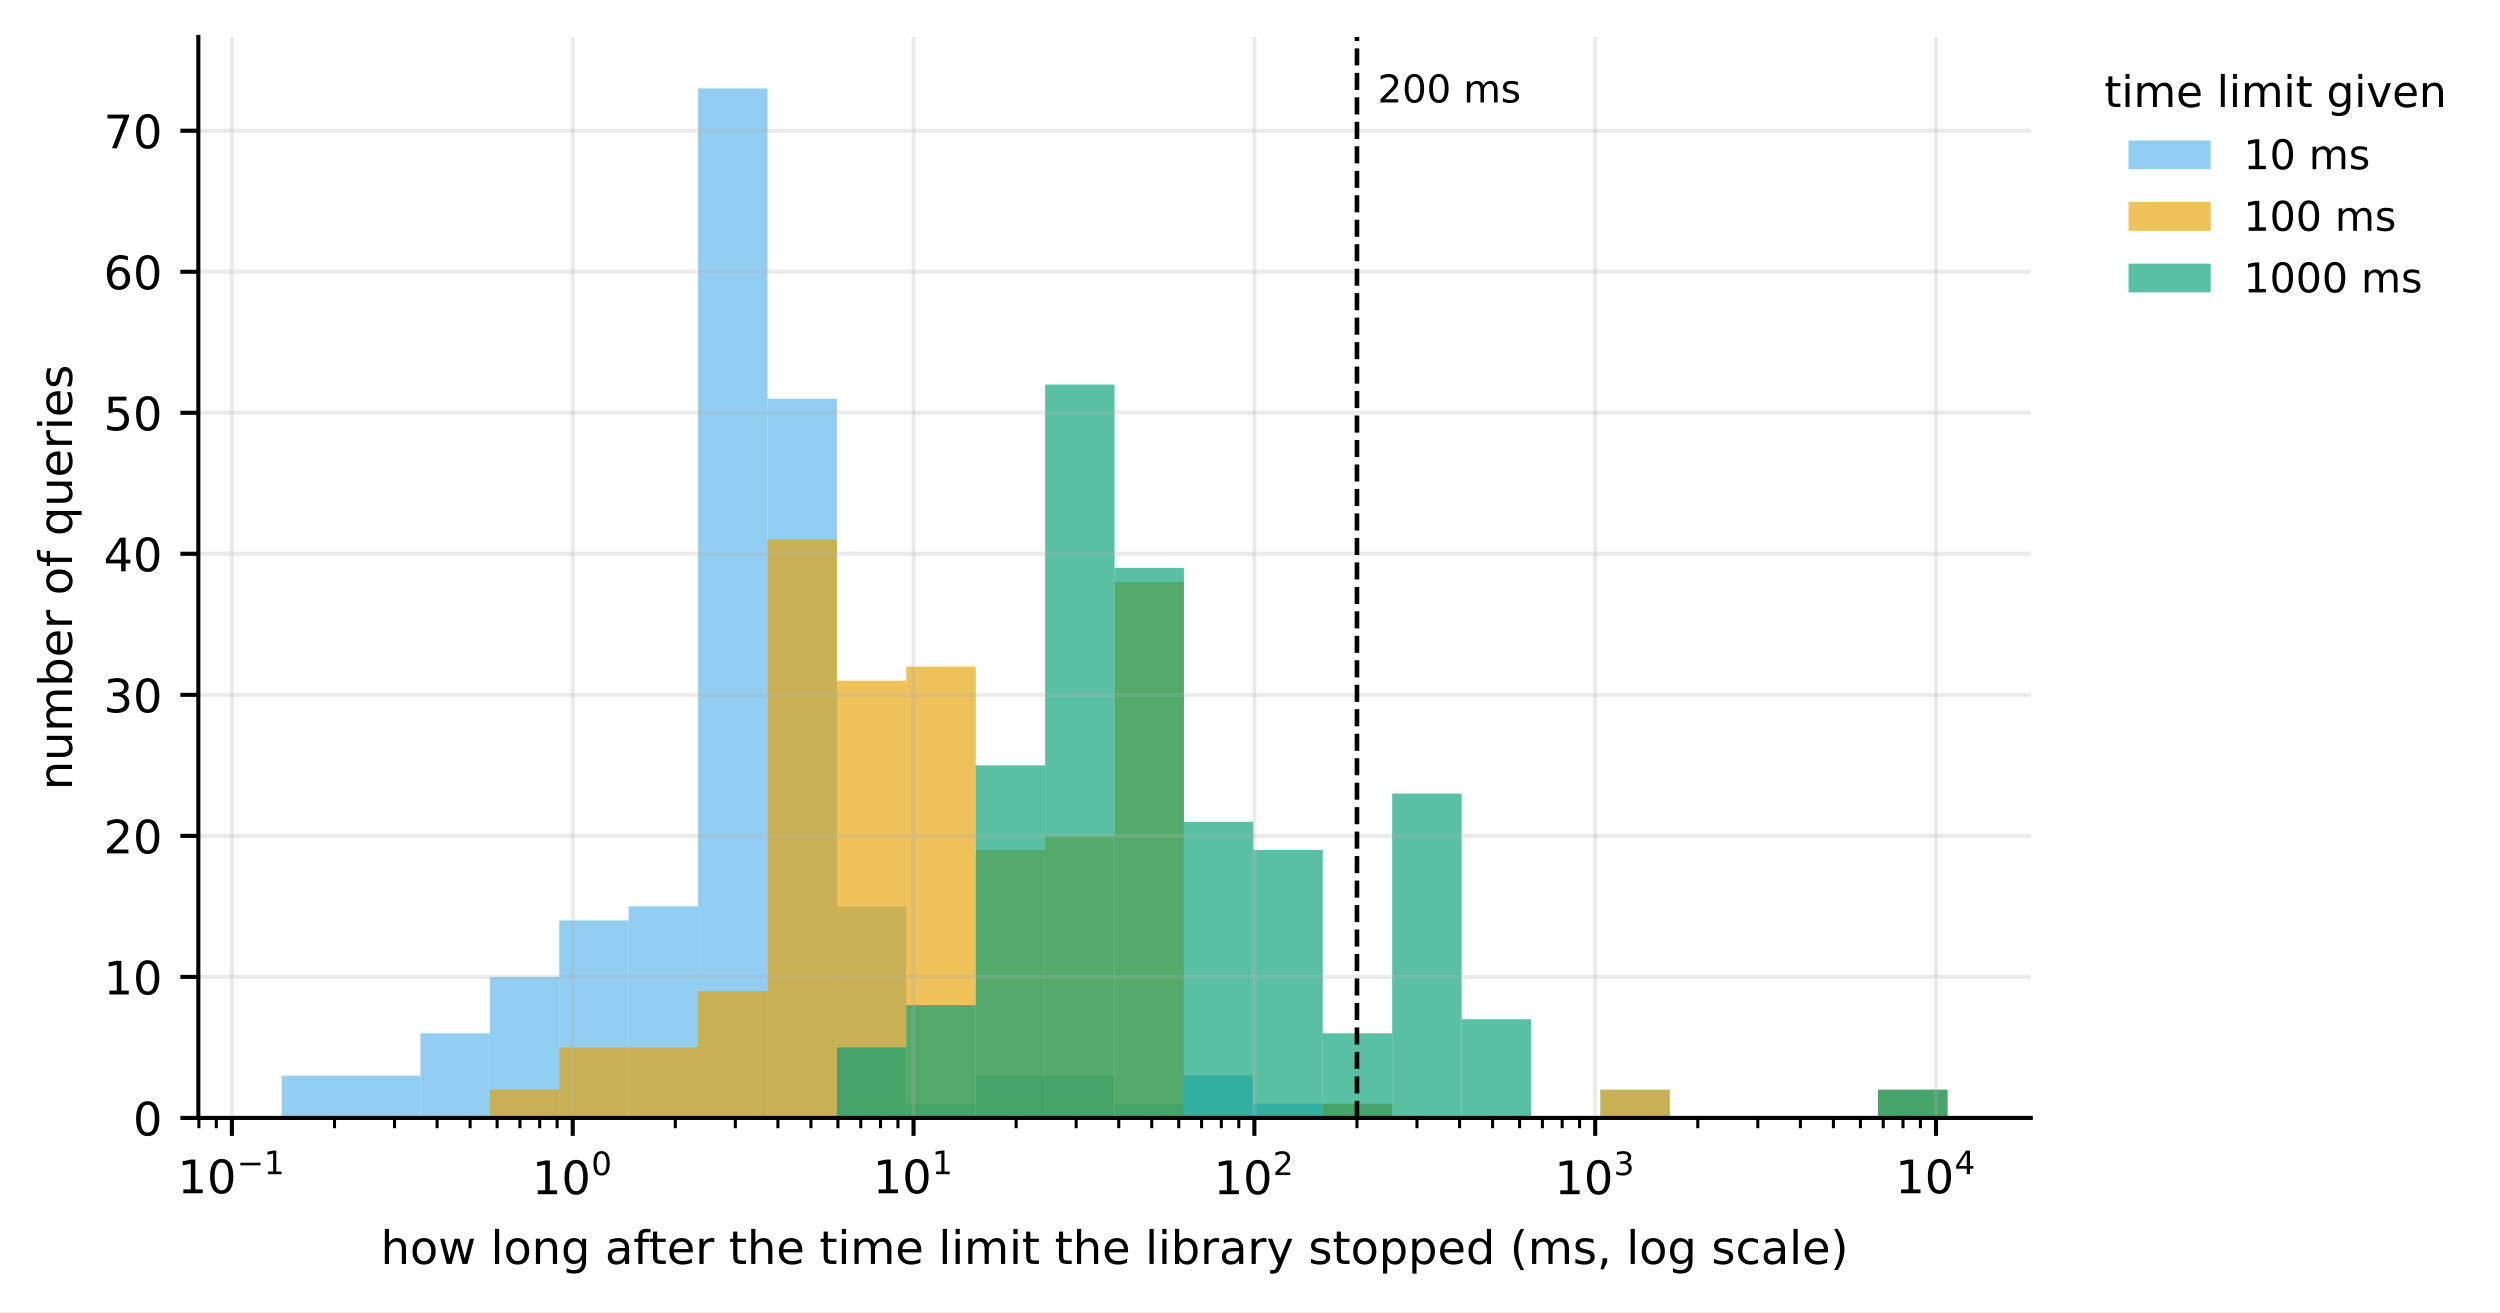
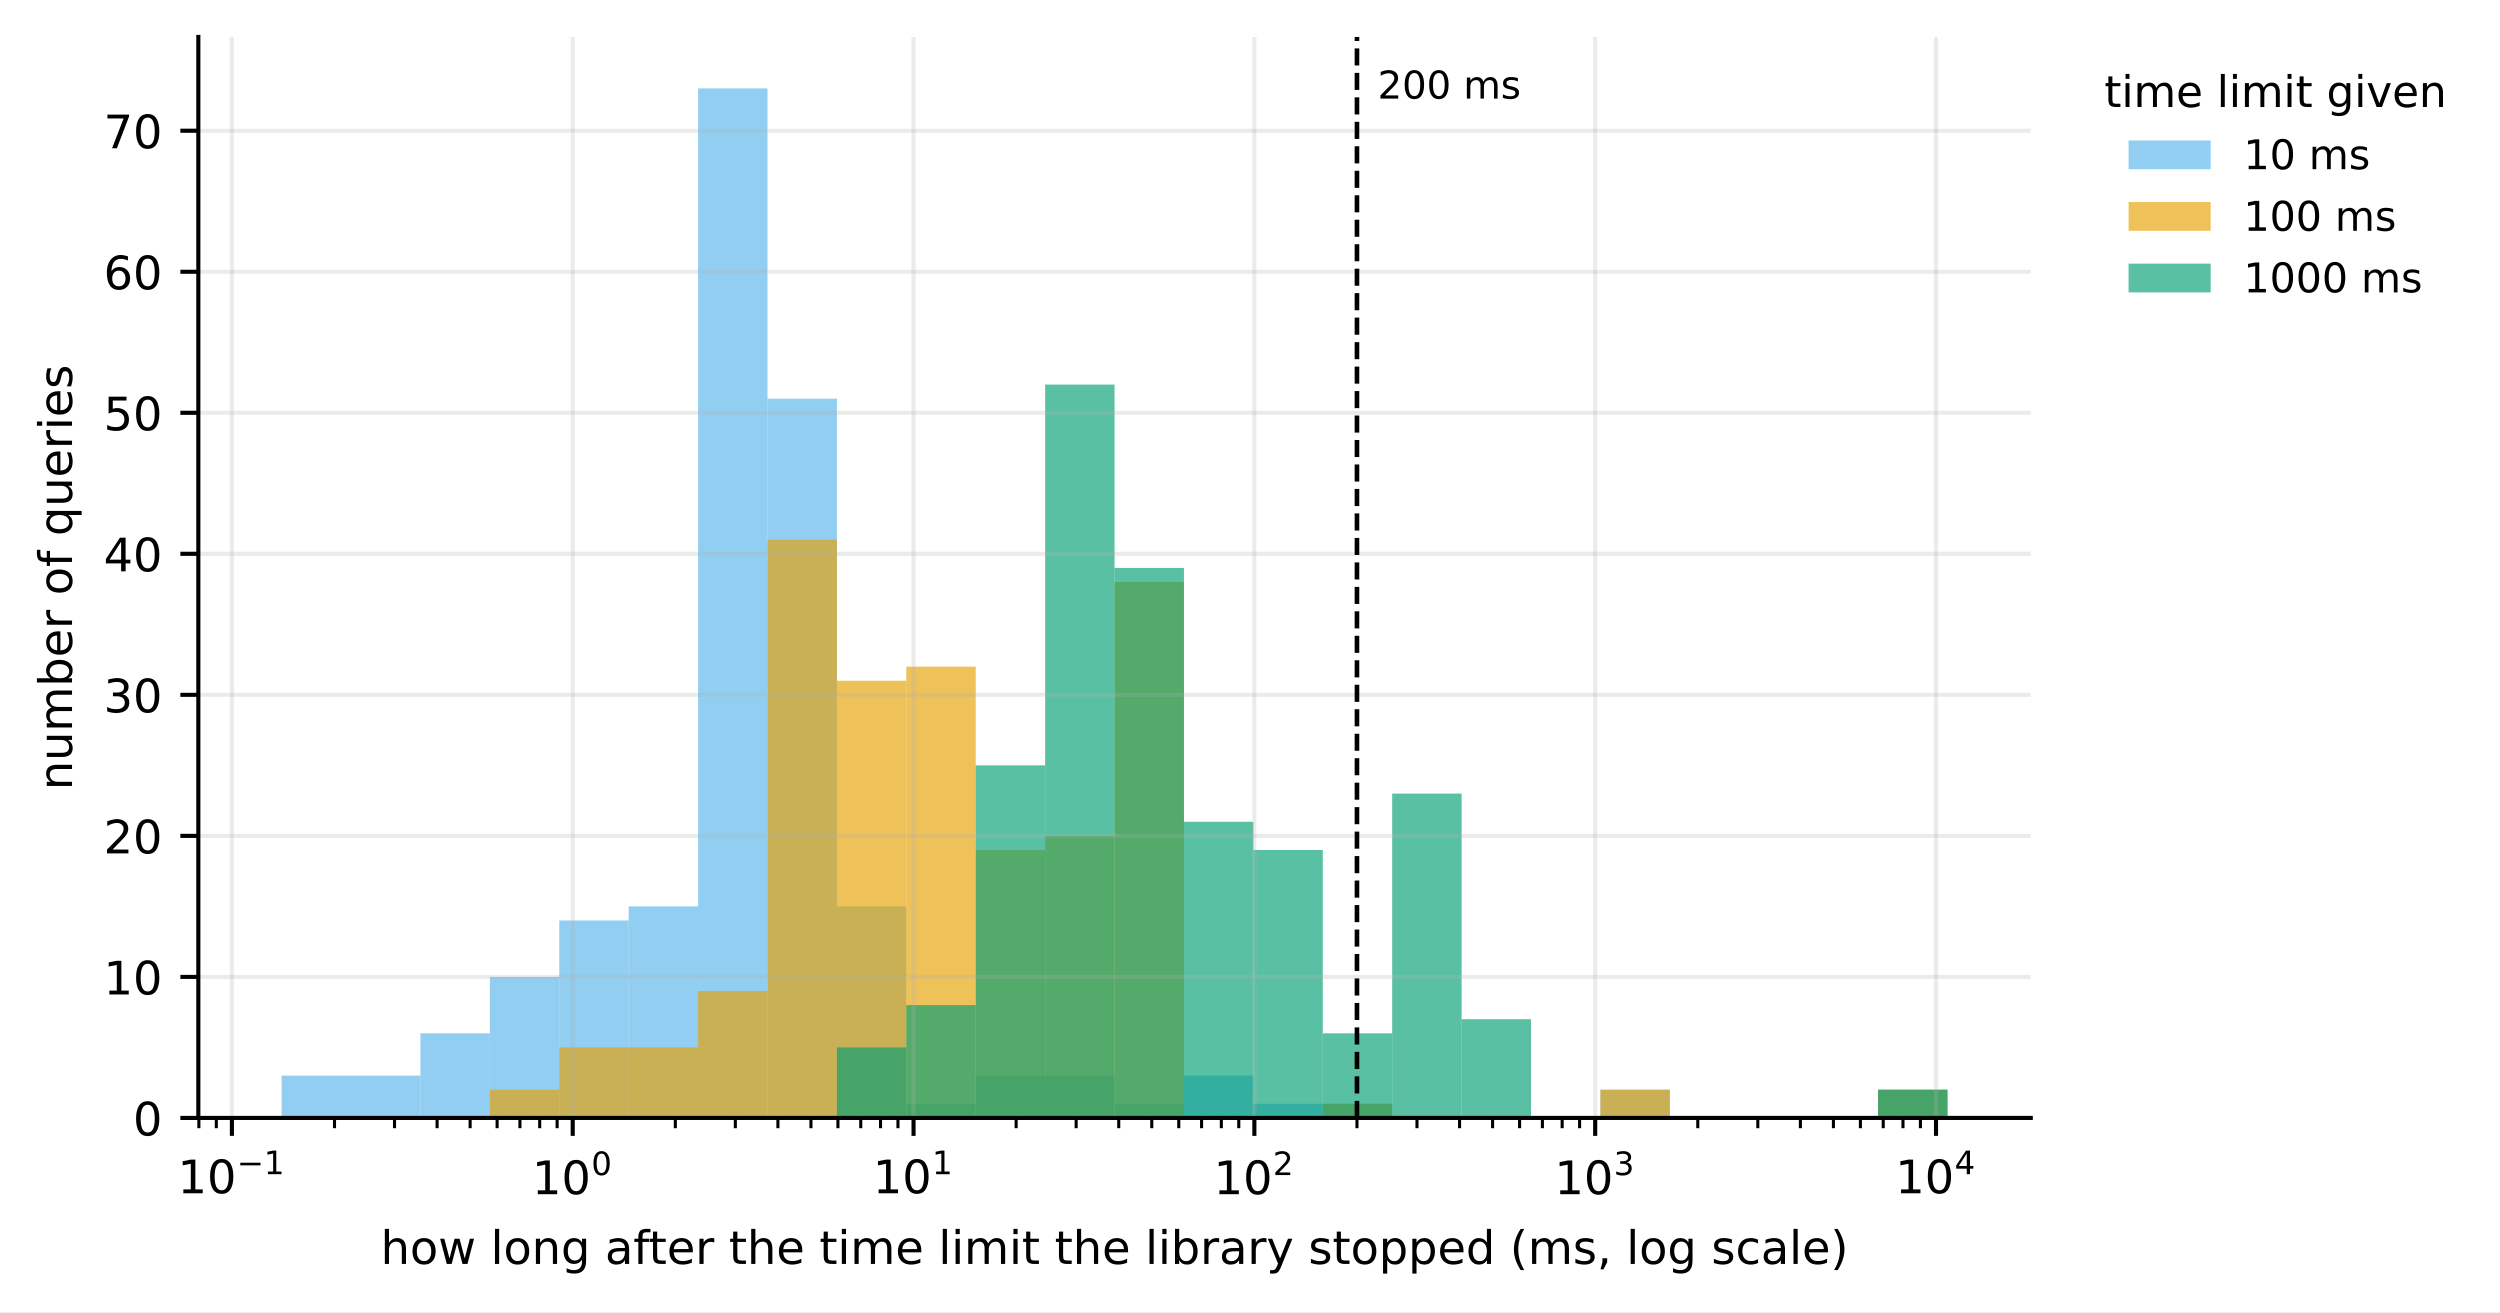
<svg xmlns="http://www.w3.org/2000/svg" xmlns:xlink="http://www.w3.org/1999/xlink" width="487.223pt" height="255.695pt" viewBox="0 0 487.223 255.695" version="1.1">
  <defs>
    <style type="text/css">*{stroke-linejoin: round; stroke-linecap: butt}</style>
  </defs>
  <g id="figure_1">
    <g id="patch_1">
      <path d="M 0 255.695  L 487.223 255.695  L 487.223 0  L 0 0  z " style="fill: #ffffff" />
    </g>
    <g id="axes_1">
      <g id="patch_2">
        <path d="M 38.653 217.872  L 395.773 217.872  L 395.773 7.2  L 38.653 7.2  z " style="fill: #ffffff" />
      </g>
      <g id="patch_3">
        <path d="M 54.886 217.872  L 68.413 217.872  L 68.413 209.627  L 54.886 209.627  z " clip-path="url(#p59a4b6297a)" style="fill: #56b4e9; opacity: 0.65" />
      </g>
      <g id="patch_4">
        <path d="M 68.413 217.872  L 81.94 217.872  L 81.94 209.627  L 68.413 209.627  z " clip-path="url(#p59a4b6297a)" style="fill: #56b4e9; opacity: 0.65" />
      </g>
      <g id="patch_5">
        <path d="M 81.94 217.872  L 95.468 217.872  L 95.468 201.381  L 81.94 201.381  z " clip-path="url(#p59a4b6297a)" style="fill: #56b4e9; opacity: 0.65" />
      </g>
      <g id="patch_6">
        <path d="M 95.468 217.872  L 108.995 217.872  L 108.995 190.387  L 95.468 190.387  z " clip-path="url(#p59a4b6297a)" style="fill: #56b4e9; opacity: 0.65" />
      </g>
      <g id="patch_7">
        <path d="M 108.995 217.872  L 122.522 217.872  L 122.522 179.393  L 108.995 179.393  z " clip-path="url(#p59a4b6297a)" style="fill: #56b4e9; opacity: 0.65" />
      </g>
      <g id="patch_8">
        <path d="M 122.522 217.872  L 136.05 217.872  L 136.05 176.645  L 122.522 176.645  z " clip-path="url(#p59a4b6297a)" style="fill: #56b4e9; opacity: 0.65" />
      </g>
      <g id="patch_9">
        <path d="M 136.05 217.872  L 149.577 217.872  L 149.577 17.232  L 136.05 17.232  z " clip-path="url(#p59a4b6297a)" style="fill: #56b4e9; opacity: 0.65" />
      </g>
      <g id="patch_10">
        <path d="M 149.577 217.872  L 163.104 217.872  L 163.104 77.699  L 149.577 77.699  z " clip-path="url(#p59a4b6297a)" style="fill: #56b4e9; opacity: 0.65" />
      </g>
      <g id="patch_11">
        <path d="M 163.104 217.872  L 176.631 217.872  L 176.631 176.645  L 163.104 176.645  z " clip-path="url(#p59a4b6297a)" style="fill: #56b4e9; opacity: 0.65" />
      </g>
      <g id="patch_12">
        <path d="M 176.631 217.872  L 190.159 217.872  L 190.159 215.124  L 176.631 215.124  z " clip-path="url(#p59a4b6297a)" style="fill: #56b4e9; opacity: 0.65" />
      </g>
      <g id="patch_13">
        <path d="M 190.159 217.872  L 203.686 217.872  L 203.686 209.627  L 190.159 209.627  z " clip-path="url(#p59a4b6297a)" style="fill: #56b4e9; opacity: 0.65" />
      </g>
      <g id="patch_14">
        <path d="M 203.686 217.872  L 217.213 217.872  L 217.213 209.627  L 203.686 209.627  z " clip-path="url(#p59a4b6297a)" style="fill: #56b4e9; opacity: 0.65" />
      </g>
      <g id="patch_15">
        <path d="M 217.213 217.872  L 230.74 217.872  L 230.74 215.124  L 217.213 215.124  z " clip-path="url(#p59a4b6297a)" style="fill: #56b4e9; opacity: 0.65" />
      </g>
      <g id="patch_16">
        <path d="M 230.74 217.872  L 244.268 217.872  L 244.268 209.627  L 230.74 209.627  z " clip-path="url(#p59a4b6297a)" style="fill: #56b4e9; opacity: 0.65" />
      </g>
      <g id="patch_17">
        <path d="M 244.268 217.872  L 257.795 217.872  L 257.795 215.124  L 244.268 215.124  z " clip-path="url(#p59a4b6297a)" style="fill: #56b4e9; opacity: 0.65" />
      </g>
      <g id="patch_18">
        <path d="M 257.795 217.872  L 271.322 217.872  L 271.322 215.124  L 257.795 215.124  z " clip-path="url(#p59a4b6297a)" style="fill: #56b4e9; opacity: 0.65" />
      </g>
      <g id="patch_19">
        <path d="M 271.322 217.872  L 284.85 217.872  L 284.85 217.872  L 271.322 217.872  z " clip-path="url(#p59a4b6297a)" style="fill: #56b4e9; opacity: 0.65" />
      </g>
      <g id="patch_20">
        <path d="M 284.85 217.872  L 298.377 217.872  L 298.377 217.872  L 284.85 217.872  z " clip-path="url(#p59a4b6297a)" style="fill: #56b4e9; opacity: 0.65" />
      </g>
      <g id="patch_21">
        <path d="M 298.377 217.872  L 311.904 217.872  L 311.904 217.872  L 298.377 217.872  z " clip-path="url(#p59a4b6297a)" style="fill: #56b4e9; opacity: 0.65" />
      </g>
      <g id="patch_22">
        <path d="M 311.904 217.872  L 325.431 217.872  L 325.431 212.375  L 311.904 212.375  z " clip-path="url(#p59a4b6297a)" style="fill: #56b4e9; opacity: 0.65" />
      </g>
      <g id="patch_23">
        <path d="M 325.431 217.872  L 338.959 217.872  L 338.959 217.872  L 325.431 217.872  z " clip-path="url(#p59a4b6297a)" style="fill: #56b4e9; opacity: 0.65" />
      </g>
      <g id="patch_24">
        <path d="M 338.959 217.872  L 352.486 217.872  L 352.486 217.872  L 338.959 217.872  z " clip-path="url(#p59a4b6297a)" style="fill: #56b4e9; opacity: 0.65" />
      </g>
      <g id="patch_25">
        <path d="M 352.486 217.872  L 366.013 217.872  L 366.013 217.872  L 352.486 217.872  z " clip-path="url(#p59a4b6297a)" style="fill: #56b4e9; opacity: 0.65" />
      </g>
      <g id="patch_26">
        <path d="M 366.013 217.872  L 379.54 217.872  L 379.54 212.375  L 366.013 212.375  z " clip-path="url(#p59a4b6297a)" style="fill: #56b4e9; opacity: 0.65" />
      </g>
      <g id="patch_27">
        <path d="M 54.886 217.872  L 68.413 217.872  L 68.413 217.872  L 54.886 217.872  z " clip-path="url(#p59a4b6297a)" style="fill: #e69f00; opacity: 0.65" />
      </g>
      <g id="patch_28">
        <path d="M 68.413 217.872  L 81.94 217.872  L 81.94 217.872  L 68.413 217.872  z " clip-path="url(#p59a4b6297a)" style="fill: #e69f00; opacity: 0.65" />
      </g>
      <g id="patch_29">
        <path d="M 81.94 217.872  L 95.468 217.872  L 95.468 217.872  L 81.94 217.872  z " clip-path="url(#p59a4b6297a)" style="fill: #e69f00; opacity: 0.65" />
      </g>
      <g id="patch_30">
        <path d="M 95.468 217.872  L 108.995 217.872  L 108.995 212.375  L 95.468 212.375  z " clip-path="url(#p59a4b6297a)" style="fill: #e69f00; opacity: 0.65" />
      </g>
      <g id="patch_31">
        <path d="M 108.995 217.872  L 122.522 217.872  L 122.522 204.13  L 108.995 204.13  z " clip-path="url(#p59a4b6297a)" style="fill: #e69f00; opacity: 0.65" />
      </g>
      <g id="patch_32">
        <path d="M 122.522 217.872  L 136.05 217.872  L 136.05 204.13  L 122.522 204.13  z " clip-path="url(#p59a4b6297a)" style="fill: #e69f00; opacity: 0.65" />
      </g>
      <g id="patch_33">
        <path d="M 136.05 217.872  L 149.577 217.872  L 149.577 193.136  L 136.05 193.136  z " clip-path="url(#p59a4b6297a)" style="fill: #e69f00; opacity: 0.65" />
      </g>
      <g id="patch_34">
        <path d="M 149.577 217.872  L 163.104 217.872  L 163.104 105.184  L 149.577 105.184  z " clip-path="url(#p59a4b6297a)" style="fill: #e69f00; opacity: 0.65" />
      </g>
      <g id="patch_35">
        <path d="M 163.104 217.872  L 176.631 217.872  L 176.631 132.669  L 163.104 132.669  z " clip-path="url(#p59a4b6297a)" style="fill: #e69f00; opacity: 0.65" />
      </g>
      <g id="patch_36">
        <path d="M 176.631 217.872  L 190.159 217.872  L 190.159 129.92  L 176.631 129.92  z " clip-path="url(#p59a4b6297a)" style="fill: #e69f00; opacity: 0.65" />
      </g>
      <g id="patch_37">
        <path d="M 190.159 217.872  L 203.686 217.872  L 203.686 165.651  L 190.159 165.651  z " clip-path="url(#p59a4b6297a)" style="fill: #e69f00; opacity: 0.65" />
      </g>
      <g id="patch_38">
        <path d="M 203.686 217.872  L 217.213 217.872  L 217.213 162.902  L 203.686 162.902  z " clip-path="url(#p59a4b6297a)" style="fill: #e69f00; opacity: 0.65" />
      </g>
      <g id="patch_39">
        <path d="M 217.213 217.872  L 230.74 217.872  L 230.74 113.429  L 217.213 113.429  z " clip-path="url(#p59a4b6297a)" style="fill: #e69f00; opacity: 0.65" />
      </g>
      <g id="patch_40">
        <path d="M 230.74 217.872  L 244.268 217.872  L 244.268 217.872  L 230.74 217.872  z " clip-path="url(#p59a4b6297a)" style="fill: #e69f00; opacity: 0.65" />
      </g>
      <g id="patch_41">
        <path d="M 244.268 217.872  L 257.795 217.872  L 257.795 217.872  L 244.268 217.872  z " clip-path="url(#p59a4b6297a)" style="fill: #e69f00; opacity: 0.65" />
      </g>
      <g id="patch_42">
        <path d="M 257.795 217.872  L 271.322 217.872  L 271.322 215.124  L 257.795 215.124  z " clip-path="url(#p59a4b6297a)" style="fill: #e69f00; opacity: 0.65" />
      </g>
      <g id="patch_43">
        <path d="M 271.322 217.872  L 284.85 217.872  L 284.85 217.872  L 271.322 217.872  z " clip-path="url(#p59a4b6297a)" style="fill: #e69f00; opacity: 0.65" />
      </g>
      <g id="patch_44">
        <path d="M 284.85 217.872  L 298.377 217.872  L 298.377 217.872  L 284.85 217.872  z " clip-path="url(#p59a4b6297a)" style="fill: #e69f00; opacity: 0.65" />
      </g>
      <g id="patch_45">
        <path d="M 298.377 217.872  L 311.904 217.872  L 311.904 217.872  L 298.377 217.872  z " clip-path="url(#p59a4b6297a)" style="fill: #e69f00; opacity: 0.65" />
      </g>
      <g id="patch_46">
        <path d="M 311.904 217.872  L 325.431 217.872  L 325.431 212.375  L 311.904 212.375  z " clip-path="url(#p59a4b6297a)" style="fill: #e69f00; opacity: 0.65" />
      </g>
      <g id="patch_47">
        <path d="M 325.431 217.872  L 338.959 217.872  L 338.959 217.872  L 325.431 217.872  z " clip-path="url(#p59a4b6297a)" style="fill: #e69f00; opacity: 0.65" />
      </g>
      <g id="patch_48">
        <path d="M 338.959 217.872  L 352.486 217.872  L 352.486 217.872  L 338.959 217.872  z " clip-path="url(#p59a4b6297a)" style="fill: #e69f00; opacity: 0.65" />
      </g>
      <g id="patch_49">
        <path d="M 352.486 217.872  L 366.013 217.872  L 366.013 217.872  L 352.486 217.872  z " clip-path="url(#p59a4b6297a)" style="fill: #e69f00; opacity: 0.65" />
      </g>
      <g id="patch_50">
        <path d="M 366.013 217.872  L 379.54 217.872  L 379.54 212.375  L 366.013 212.375  z " clip-path="url(#p59a4b6297a)" style="fill: #e69f00; opacity: 0.65" />
      </g>
      <g id="patch_51">
        <path d="M 54.886 217.872  L 68.413 217.872  L 68.413 217.872  L 54.886 217.872  z " clip-path="url(#p59a4b6297a)" style="fill: #009e73; opacity: 0.65" />
      </g>
      <g id="patch_52">
        <path d="M 68.413 217.872  L 81.94 217.872  L 81.94 217.872  L 68.413 217.872  z " clip-path="url(#p59a4b6297a)" style="fill: #009e73; opacity: 0.65" />
      </g>
      <g id="patch_53">
        <path d="M 81.94 217.872  L 95.468 217.872  L 95.468 217.872  L 81.94 217.872  z " clip-path="url(#p59a4b6297a)" style="fill: #009e73; opacity: 0.65" />
      </g>
      <g id="patch_54">
        <path d="M 95.468 217.872  L 108.995 217.872  L 108.995 217.872  L 95.468 217.872  z " clip-path="url(#p59a4b6297a)" style="fill: #009e73; opacity: 0.65" />
      </g>
      <g id="patch_55">
        <path d="M 108.995 217.872  L 122.522 217.872  L 122.522 217.872  L 108.995 217.872  z " clip-path="url(#p59a4b6297a)" style="fill: #009e73; opacity: 0.65" />
      </g>
      <g id="patch_56">
        <path d="M 122.522 217.872  L 136.05 217.872  L 136.05 217.872  L 122.522 217.872  z " clip-path="url(#p59a4b6297a)" style="fill: #009e73; opacity: 0.65" />
      </g>
      <g id="patch_57">
        <path d="M 136.05 217.872  L 149.577 217.872  L 149.577 217.872  L 136.05 217.872  z " clip-path="url(#p59a4b6297a)" style="fill: #009e73; opacity: 0.65" />
      </g>
      <g id="patch_58">
        <path d="M 149.577 217.872  L 163.104 217.872  L 163.104 217.872  L 149.577 217.872  z " clip-path="url(#p59a4b6297a)" style="fill: #009e73; opacity: 0.65" />
      </g>
      <g id="patch_59">
        <path d="M 163.104 217.872  L 176.631 217.872  L 176.631 204.13  L 163.104 204.13  z " clip-path="url(#p59a4b6297a)" style="fill: #009e73; opacity: 0.65" />
      </g>
      <g id="patch_60">
        <path d="M 176.631 217.872  L 190.159 217.872  L 190.159 195.884  L 176.631 195.884  z " clip-path="url(#p59a4b6297a)" style="fill: #009e73; opacity: 0.65" />
      </g>
      <g id="patch_61">
        <path d="M 190.159 217.872  L 203.686 217.872  L 203.686 149.16  L 190.159 149.16  z " clip-path="url(#p59a4b6297a)" style="fill: #009e73; opacity: 0.65" />
      </g>
      <g id="patch_62">
        <path d="M 203.686 217.872  L 217.213 217.872  L 217.213 74.95  L 203.686 74.95  z " clip-path="url(#p59a4b6297a)" style="fill: #009e73; opacity: 0.65" />
      </g>
      <g id="patch_63">
        <path d="M 217.213 217.872  L 230.74 217.872  L 230.74 110.681  L 217.213 110.681  z " clip-path="url(#p59a4b6297a)" style="fill: #009e73; opacity: 0.65" />
      </g>
      <g id="patch_64">
        <path d="M 230.74 217.872  L 244.268 217.872  L 244.268 160.154  L 230.74 160.154  z " clip-path="url(#p59a4b6297a)" style="fill: #009e73; opacity: 0.65" />
      </g>
      <g id="patch_65">
        <path d="M 244.268 217.872  L 257.795 217.872  L 257.795 165.651  L 244.268 165.651  z " clip-path="url(#p59a4b6297a)" style="fill: #009e73; opacity: 0.65" />
      </g>
      <g id="patch_66">
        <path d="M 257.795 217.872  L 271.322 217.872  L 271.322 201.381  L 257.795 201.381  z " clip-path="url(#p59a4b6297a)" style="fill: #009e73; opacity: 0.65" />
      </g>
      <g id="patch_67">
        <path d="M 271.322 217.872  L 284.85 217.872  L 284.85 154.657  L 271.322 154.657  z " clip-path="url(#p59a4b6297a)" style="fill: #009e73; opacity: 0.65" />
      </g>
      <g id="patch_68">
        <path d="M 284.85 217.872  L 298.377 217.872  L 298.377 198.633  L 284.85 198.633  z " clip-path="url(#p59a4b6297a)" style="fill: #009e73; opacity: 0.65" />
      </g>
      <g id="patch_69">
        <path d="M 298.377 217.872  L 311.904 217.872  L 311.904 217.872  L 298.377 217.872  z " clip-path="url(#p59a4b6297a)" style="fill: #009e73; opacity: 0.65" />
      </g>
      <g id="patch_70">
        <path d="M 311.904 217.872  L 325.431 217.872  L 325.431 217.872  L 311.904 217.872  z " clip-path="url(#p59a4b6297a)" style="fill: #009e73; opacity: 0.65" />
      </g>
      <g id="patch_71">
        <path d="M 325.431 217.872  L 338.959 217.872  L 338.959 217.872  L 325.431 217.872  z " clip-path="url(#p59a4b6297a)" style="fill: #009e73; opacity: 0.65" />
      </g>
      <g id="patch_72">
        <path d="M 338.959 217.872  L 352.486 217.872  L 352.486 217.872  L 338.959 217.872  z " clip-path="url(#p59a4b6297a)" style="fill: #009e73; opacity: 0.65" />
      </g>
      <g id="patch_73">
        <path d="M 352.486 217.872  L 366.013 217.872  L 366.013 217.872  L 352.486 217.872  z " clip-path="url(#p59a4b6297a)" style="fill: #009e73; opacity: 0.65" />
      </g>
      <g id="patch_74">
        <path d="M 366.013 217.872  L 379.54 217.872  L 379.54 212.375  L 366.013 212.375  z " clip-path="url(#p59a4b6297a)" style="fill: #009e73; opacity: 0.65" />
      </g>
      <g id="matplotlib.axis_1">
        <g id="xtick_1">
          <g id="line2d_1">
            <path d="M 45.195 217.872  L 45.195 7.2  " clip-path="url(#p59a4b6297a)" style="fill: none; stroke: #b0b0b0; stroke-opacity: 0.25; stroke-width: 0.8; stroke-linecap: square" />
          </g>
          <g id="line2d_2">
            <defs>
              <path id="ma35104eba8" d="M 0 0  L 0 3.5  " style="stroke: #000000; stroke-width: 0.8" />
            </defs>
            <g>
              <use xlink:href="#ma35104eba8" x="45.195" y="217.872" style="stroke: #000000; stroke-width: 0.8" />
            </g>
          </g>
          <g id="text_1">
            <g transform="translate(34.6199 233.242)">
              <text>
                <tspan x="0" y="-0.689" style="font-size: 9px; font-family: 'DejaVu Sans'">1</tspan>
                <tspan x="5.726" y="-0.689" style="font-size: 9px; font-family: 'DejaVu Sans'">0</tspan>
                <tspan x="11.538" y="-4.406" style="font-size: 6.3px; font-family: 'DejaVu Sans'">−</tspan>
                <tspan x="16.817" y="-4.406" style="font-size: 6.3px; font-family: 'DejaVu Sans'">1</tspan>
              </text>
            </g>
          </g>
        </g>
        <g id="xtick_2">
          <g id="line2d_3">
            <path d="M 111.617 217.872  L 111.617 7.2  " clip-path="url(#p59a4b6297a)" style="fill: none; stroke: #b0b0b0; stroke-opacity: 0.25; stroke-width: 0.8; stroke-linecap: square" />
          </g>
          <g id="line2d_4">
            <g>
              <use xlink:href="#ma35104eba8" x="111.617" y="217.872" style="stroke: #000000; stroke-width: 0.8" />
            </g>
          </g>
          <g id="text_2">
            <g transform="translate(103.6975 233.332)">
              <text>
                <tspan x="0" y="-0.602" style="font-size: 9px; font-family: 'DejaVu Sans'">1</tspan>
                <tspan x="5.726" y="-0.602" style="font-size: 9px; font-family: 'DejaVu Sans'">0</tspan>
                <tspan x="11.538" y="-4.319" style="font-size: 6.3px; font-family: 'DejaVu Sans'">0</tspan>
              </text>
            </g>
          </g>
        </g>
        <g id="xtick_3">
          <g id="line2d_5">
            <path d="M 178.04 217.872  L 178.04 7.2  " clip-path="url(#p59a4b6297a)" style="fill: none; stroke: #b0b0b0; stroke-opacity: 0.25; stroke-width: 0.8; stroke-linecap: square" />
          </g>
          <g id="line2d_6">
            <g>
              <use xlink:href="#ma35104eba8" x="178.04" y="217.872" style="stroke: #000000; stroke-width: 0.8" />
            </g>
          </g>
          <g id="text_3">
            <g transform="translate(170.12 233.242)">
              <text>
                <tspan x="0" y="-0.689" style="font-size: 9px; font-family: 'DejaVu Sans'">1</tspan>
                <tspan x="5.726" y="-0.689" style="font-size: 9px; font-family: 'DejaVu Sans'">0</tspan>
                <tspan x="11.538" y="-4.406" style="font-size: 6.3px; font-family: 'DejaVu Sans'">1</tspan>
              </text>
            </g>
          </g>
        </g>
        <g id="xtick_4">
          <g id="line2d_7">
            <path d="M 244.463 217.872  L 244.463 7.2  " clip-path="url(#p59a4b6297a)" style="fill: none; stroke: #b0b0b0; stroke-opacity: 0.25; stroke-width: 0.8; stroke-linecap: square" />
          </g>
          <g id="line2d_8">
            <g>
              <use xlink:href="#ma35104eba8" x="244.463" y="217.872" style="stroke: #000000; stroke-width: 0.8" />
            </g>
          </g>
          <g id="text_4">
            <g transform="translate(236.5426 233.332)">
              <text>
                <tspan x="0" y="-0.602" style="font-size: 9px; font-family: 'DejaVu Sans'">1</tspan>
                <tspan x="5.726" y="-0.602" style="font-size: 9px; font-family: 'DejaVu Sans'">0</tspan>
                <tspan x="11.538" y="-4.319" style="font-size: 6.3px; font-family: 'DejaVu Sans'">2</tspan>
              </text>
            </g>
          </g>
        </g>
        <g id="xtick_5">
          <g id="line2d_9">
            <path d="M 310.885 217.872  L 310.885 7.2  " clip-path="url(#p59a4b6297a)" style="fill: none; stroke: #b0b0b0; stroke-opacity: 0.25; stroke-width: 0.8; stroke-linecap: square" />
          </g>
          <g id="line2d_10">
            <g>
              <use xlink:href="#ma35104eba8" x="310.885" y="217.872" style="stroke: #000000; stroke-width: 0.8" />
            </g>
          </g>
          <g id="text_5">
            <g transform="translate(302.9652 233.332)">
              <text>
                <tspan x="0" y="-0.602" style="font-size: 9px; font-family: 'DejaVu Sans'">1</tspan>
                <tspan x="5.726" y="-0.602" style="font-size: 9px; font-family: 'DejaVu Sans'">0</tspan>
                <tspan x="11.538" y="-4.319" style="font-size: 6.3px; font-family: 'DejaVu Sans'">3</tspan>
              </text>
            </g>
          </g>
        </g>
        <g id="xtick_6">
          <g id="line2d_11">
            <path d="M 377.308 217.872  L 377.308 7.2  " clip-path="url(#p59a4b6297a)" style="fill: none; stroke: #b0b0b0; stroke-opacity: 0.25; stroke-width: 0.8; stroke-linecap: square" />
          </g>
          <g id="line2d_12">
            <g>
              <use xlink:href="#ma35104eba8" x="377.308" y="217.872" style="stroke: #000000; stroke-width: 0.8" />
            </g>
          </g>
          <g id="text_6">
            <g transform="translate(369.3878 233.242)">
              <text>
                <tspan x="0" y="-0.689" style="font-size: 9px; font-family: 'DejaVu Sans'">1</tspan>
                <tspan x="5.726" y="-0.689" style="font-size: 9px; font-family: 'DejaVu Sans'">0</tspan>
                <tspan x="11.538" y="-4.406" style="font-size: 6.3px; font-family: 'DejaVu Sans'">4</tspan>
              </text>
            </g>
          </g>
        </g>
        <g id="xtick_7">
          <g id="line2d_13">
            <defs>
              <path id="m1a321cf141" d="M 0 0  L 0 2  " style="stroke: #000000; stroke-width: 0.6" />
            </defs>
            <g>
              <use xlink:href="#m1a321cf141" x="38.758" y="217.872" style="stroke: #000000; stroke-width: 0.6" />
            </g>
          </g>
        </g>
        <g id="xtick_8">
          <g id="line2d_14">
            <g>
              <use xlink:href="#m1a321cf141" x="42.156" y="217.872" style="stroke: #000000; stroke-width: 0.6" />
            </g>
          </g>
        </g>
        <g id="xtick_9">
          <g id="line2d_15">
            <g>
              <use xlink:href="#m1a321cf141" x="65.19" y="217.872" style="stroke: #000000; stroke-width: 0.6" />
            </g>
          </g>
        </g>
        <g id="xtick_10">
          <g id="line2d_16">
            <g>
              <use xlink:href="#m1a321cf141" x="76.887" y="217.872" style="stroke: #000000; stroke-width: 0.6" />
            </g>
          </g>
        </g>
        <g id="xtick_11">
          <g id="line2d_17">
            <g>
              <use xlink:href="#m1a321cf141" x="85.185" y="217.872" style="stroke: #000000; stroke-width: 0.6" />
            </g>
          </g>
        </g>
        <g id="xtick_12">
          <g id="line2d_18">
            <g>
              <use xlink:href="#m1a321cf141" x="91.622" y="217.872" style="stroke: #000000; stroke-width: 0.6" />
            </g>
          </g>
        </g>
        <g id="xtick_13">
          <g id="line2d_19">
            <g>
              <use xlink:href="#m1a321cf141" x="96.882" y="217.872" style="stroke: #000000; stroke-width: 0.6" />
            </g>
          </g>
        </g>
        <g id="xtick_14">
          <g id="line2d_20">
            <g>
              <use xlink:href="#m1a321cf141" x="101.328" y="217.872" style="stroke: #000000; stroke-width: 0.6" />
            </g>
          </g>
        </g>
        <g id="xtick_15">
          <g id="line2d_21">
            <g>
              <use xlink:href="#m1a321cf141" x="105.18" y="217.872" style="stroke: #000000; stroke-width: 0.6" />
            </g>
          </g>
        </g>
        <g id="xtick_16">
          <g id="line2d_22">
            <g>
              <use xlink:href="#m1a321cf141" x="108.578" y="217.872" style="stroke: #000000; stroke-width: 0.6" />
            </g>
          </g>
        </g>
        <g id="xtick_17">
          <g id="line2d_23">
            <g>
              <use xlink:href="#m1a321cf141" x="131.613" y="217.872" style="stroke: #000000; stroke-width: 0.6" />
            </g>
          </g>
        </g>
        <g id="xtick_18">
          <g id="line2d_24">
            <g>
              <use xlink:href="#m1a321cf141" x="143.309" y="217.872" style="stroke: #000000; stroke-width: 0.6" />
            </g>
          </g>
        </g>
        <g id="xtick_19">
          <g id="line2d_25">
            <g>
              <use xlink:href="#m1a321cf141" x="151.608" y="217.872" style="stroke: #000000; stroke-width: 0.6" />
            </g>
          </g>
        </g>
        <g id="xtick_20">
          <g id="line2d_26">
            <g>
              <use xlink:href="#m1a321cf141" x="158.045" y="217.872" style="stroke: #000000; stroke-width: 0.6" />
            </g>
          </g>
        </g>
        <g id="xtick_21">
          <g id="line2d_27">
            <g>
              <use xlink:href="#m1a321cf141" x="163.304" y="217.872" style="stroke: #000000; stroke-width: 0.6" />
            </g>
          </g>
        </g>
        <g id="xtick_22">
          <g id="line2d_28">
            <g>
              <use xlink:href="#m1a321cf141" x="167.751" y="217.872" style="stroke: #000000; stroke-width: 0.6" />
            </g>
          </g>
        </g>
        <g id="xtick_23">
          <g id="line2d_29">
            <g>
              <use xlink:href="#m1a321cf141" x="171.603" y="217.872" style="stroke: #000000; stroke-width: 0.6" />
            </g>
          </g>
        </g>
        <g id="xtick_24">
          <g id="line2d_30">
            <g>
              <use xlink:href="#m1a321cf141" x="175.001" y="217.872" style="stroke: #000000; stroke-width: 0.6" />
            </g>
          </g>
        </g>
        <g id="xtick_25">
          <g id="line2d_31">
            <g>
              <use xlink:href="#m1a321cf141" x="198.035" y="217.872" style="stroke: #000000; stroke-width: 0.6" />
            </g>
          </g>
        </g>
        <g id="xtick_26">
          <g id="line2d_32">
            <g>
              <use xlink:href="#m1a321cf141" x="209.732" y="217.872" style="stroke: #000000; stroke-width: 0.6" />
            </g>
          </g>
        </g>
        <g id="xtick_27">
          <g id="line2d_33">
            <g>
              <use xlink:href="#m1a321cf141" x="218.03" y="217.872" style="stroke: #000000; stroke-width: 0.6" />
            </g>
          </g>
        </g>
        <g id="xtick_28">
          <g id="line2d_34">
            <g>
              <use xlink:href="#m1a321cf141" x="224.467" y="217.872" style="stroke: #000000; stroke-width: 0.6" />
            </g>
          </g>
        </g>
        <g id="xtick_29">
          <g id="line2d_35">
            <g>
              <use xlink:href="#m1a321cf141" x="229.727" y="217.872" style="stroke: #000000; stroke-width: 0.6" />
            </g>
          </g>
        </g>
        <g id="xtick_30">
          <g id="line2d_36">
            <g>
              <use xlink:href="#m1a321cf141" x="234.174" y="217.872" style="stroke: #000000; stroke-width: 0.6" />
            </g>
          </g>
        </g>
        <g id="xtick_31">
          <g id="line2d_37">
            <g>
              <use xlink:href="#m1a321cf141" x="238.026" y="217.872" style="stroke: #000000; stroke-width: 0.6" />
            </g>
          </g>
        </g>
        <g id="xtick_32">
          <g id="line2d_38">
            <g>
              <use xlink:href="#m1a321cf141" x="241.423" y="217.872" style="stroke: #000000; stroke-width: 0.6" />
            </g>
          </g>
        </g>
        <g id="xtick_33">
          <g id="line2d_39">
            <g>
              <use xlink:href="#m1a321cf141" x="264.458" y="217.872" style="stroke: #000000; stroke-width: 0.6" />
            </g>
          </g>
        </g>
        <g id="xtick_34">
          <g id="line2d_40">
            <g>
              <use xlink:href="#m1a321cf141" x="276.154" y="217.872" style="stroke: #000000; stroke-width: 0.6" />
            </g>
          </g>
        </g>
        <g id="xtick_35">
          <g id="line2d_41">
            <g>
              <use xlink:href="#m1a321cf141" x="284.453" y="217.872" style="stroke: #000000; stroke-width: 0.6" />
            </g>
          </g>
        </g>
        <g id="xtick_36">
          <g id="line2d_42">
            <g>
              <use xlink:href="#m1a321cf141" x="290.89" y="217.872" style="stroke: #000000; stroke-width: 0.6" />
            </g>
          </g>
        </g>
        <g id="xtick_37">
          <g id="line2d_43">
            <g>
              <use xlink:href="#m1a321cf141" x="296.149" y="217.872" style="stroke: #000000; stroke-width: 0.6" />
            </g>
          </g>
        </g>
        <g id="xtick_38">
          <g id="line2d_44">
            <g>
              <use xlink:href="#m1a321cf141" x="300.596" y="217.872" style="stroke: #000000; stroke-width: 0.6" />
            </g>
          </g>
        </g>
        <g id="xtick_39">
          <g id="line2d_45">
            <g>
              <use xlink:href="#m1a321cf141" x="304.448" y="217.872" style="stroke: #000000; stroke-width: 0.6" />
            </g>
          </g>
        </g>
        <g id="xtick_40">
          <g id="line2d_46">
            <g>
              <use xlink:href="#m1a321cf141" x="307.846" y="217.872" style="stroke: #000000; stroke-width: 0.6" />
            </g>
          </g>
        </g>
        <g id="xtick_41">
          <g id="line2d_47">
            <g>
              <use xlink:href="#m1a321cf141" x="330.88" y="217.872" style="stroke: #000000; stroke-width: 0.6" />
            </g>
          </g>
        </g>
        <g id="xtick_42">
          <g id="line2d_48">
            <g>
              <use xlink:href="#m1a321cf141" x="342.577" y="217.872" style="stroke: #000000; stroke-width: 0.6" />
            </g>
          </g>
        </g>
        <g id="xtick_43">
          <g id="line2d_49">
            <g>
              <use xlink:href="#m1a321cf141" x="350.876" y="217.872" style="stroke: #000000; stroke-width: 0.6" />
            </g>
          </g>
        </g>
        <g id="xtick_44">
          <g id="line2d_50">
            <g>
              <use xlink:href="#m1a321cf141" x="357.313" y="217.872" style="stroke: #000000; stroke-width: 0.6" />
            </g>
          </g>
        </g>
        <g id="xtick_45">
          <g id="line2d_51">
            <g>
              <use xlink:href="#m1a321cf141" x="362.572" y="217.872" style="stroke: #000000; stroke-width: 0.6" />
            </g>
          </g>
        </g>
        <g id="xtick_46">
          <g id="line2d_52">
            <g>
              <use xlink:href="#m1a321cf141" x="367.019" y="217.872" style="stroke: #000000; stroke-width: 0.6" />
            </g>
          </g>
        </g>
        <g id="xtick_47">
          <g id="line2d_53">
            <g>
              <use xlink:href="#m1a321cf141" x="370.871" y="217.872" style="stroke: #000000; stroke-width: 0.6" />
            </g>
          </g>
        </g>
        <g id="xtick_48">
          <g id="line2d_54">
            <g>
              <use xlink:href="#m1a321cf141" x="374.268" y="217.872" style="stroke: #000000; stroke-width: 0.6" />
            </g>
          </g>
        </g>
        <g id="text_7">
          <text style="font-size: 9px; font-family: 'DejaVu Sans', 'Bitstream Vera Sans', 'Computer Modern Sans Serif', 'Lucida Grande', 'Verdana', 'Geneva', 'Lucid', 'Arial', 'Helvetica', 'Avant Garde', sans-serif; text-anchor: middle" x="217.213" y="246.333" transform="rotate(-0 217.2132 246.3327)">how long after the time limit the library stopped (ms, log scale)</text>
        </g>
      </g>
      <g id="matplotlib.axis_2">
        <g id="ytick_1">
          <g id="line2d_55">
            <path d="M 38.653 217.872  L 395.773 217.872  " clip-path="url(#p59a4b6297a)" style="fill: none; stroke: #b0b0b0; stroke-opacity: 0.25; stroke-width: 0.8; stroke-linecap: square" />
          </g>
          <g id="line2d_56">
            <defs>
              <path id="m93a46b6993" d="M 0 0  L -3.5 0  " style="stroke: #000000; stroke-width: 0.8" />
            </defs>
            <g>
              <use xlink:href="#m93a46b6993" x="38.653" y="217.872" style="stroke: #000000; stroke-width: 0.8" />
            </g>
          </g>
          <g id="text_8">
            <text style="font-size: 9px; font-family: 'DejaVu Sans', 'Bitstream Vera Sans', 'Computer Modern Sans Serif', 'Lucida Grande', 'Verdana', 'Geneva', 'Lucid', 'Arial', 'Helvetica', 'Avant Garde', sans-serif; text-anchor: end" x="31.653" y="221.291" transform="rotate(-0 31.6532 221.2909)">0</text>
          </g>
        </g>
        <g id="ytick_2">
          <g id="line2d_57">
            <path d="M 38.653 190.387  L 395.773 190.387  " clip-path="url(#p59a4b6297a)" style="fill: none; stroke: #b0b0b0; stroke-opacity: 0.25; stroke-width: 0.8; stroke-linecap: square" />
          </g>
          <g id="line2d_58">
            <g>
              <use xlink:href="#m93a46b6993" x="38.653" y="190.387" style="stroke: #000000; stroke-width: 0.8" />
            </g>
          </g>
          <g id="text_9">
            <text style="font-size: 9px; font-family: 'DejaVu Sans', 'Bitstream Vera Sans', 'Computer Modern Sans Serif', 'Lucida Grande', 'Verdana', 'Geneva', 'Lucid', 'Arial', 'Helvetica', 'Avant Garde', sans-serif; text-anchor: end" x="31.653" y="193.806" transform="rotate(-0 31.6532 193.806)">10</text>
          </g>
        </g>
        <g id="ytick_3">
          <g id="line2d_59">
            <path d="M 38.653 162.902  L 395.773 162.902  " clip-path="url(#p59a4b6297a)" style="fill: none; stroke: #b0b0b0; stroke-opacity: 0.25; stroke-width: 0.8; stroke-linecap: square" />
          </g>
          <g id="line2d_60">
            <g>
              <use xlink:href="#m93a46b6993" x="38.653" y="162.902" style="stroke: #000000; stroke-width: 0.8" />
            </g>
          </g>
          <g id="text_10">
            <text style="font-size: 9px; font-family: 'DejaVu Sans', 'Bitstream Vera Sans', 'Computer Modern Sans Serif', 'Lucida Grande', 'Verdana', 'Geneva', 'Lucid', 'Arial', 'Helvetica', 'Avant Garde', sans-serif; text-anchor: end" x="31.653" y="166.321" transform="rotate(-0 31.6532 166.3211)">20</text>
          </g>
        </g>
        <g id="ytick_4">
          <g id="line2d_61">
            <path d="M 38.653 135.417  L 395.773 135.417  " clip-path="url(#p59a4b6297a)" style="fill: none; stroke: #b0b0b0; stroke-opacity: 0.25; stroke-width: 0.8; stroke-linecap: square" />
          </g>
          <g id="line2d_62">
            <g>
              <use xlink:href="#m93a46b6993" x="38.653" y="135.417" style="stroke: #000000; stroke-width: 0.8" />
            </g>
          </g>
          <g id="text_11">
            <text style="font-size: 9px; font-family: 'DejaVu Sans', 'Bitstream Vera Sans', 'Computer Modern Sans Serif', 'Lucida Grande', 'Verdana', 'Geneva', 'Lucid', 'Arial', 'Helvetica', 'Avant Garde', sans-serif; text-anchor: end" x="31.653" y="138.836" transform="rotate(-0 31.6532 138.8362)">30</text>
          </g>
        </g>
        <g id="ytick_5">
          <g id="line2d_63">
            <path d="M 38.653 107.932  L 395.773 107.932  " clip-path="url(#p59a4b6297a)" style="fill: none; stroke: #b0b0b0; stroke-opacity: 0.25; stroke-width: 0.8; stroke-linecap: square" />
          </g>
          <g id="line2d_64">
            <g>
              <use xlink:href="#m93a46b6993" x="38.653" y="107.932" style="stroke: #000000; stroke-width: 0.8" />
            </g>
          </g>
          <g id="text_12">
            <text style="font-size: 9px; font-family: 'DejaVu Sans', 'Bitstream Vera Sans', 'Computer Modern Sans Serif', 'Lucida Grande', 'Verdana', 'Geneva', 'Lucid', 'Arial', 'Helvetica', 'Avant Garde', sans-serif; text-anchor: end" x="31.653" y="111.351" transform="rotate(-0 31.6532 111.3512)">40</text>
          </g>
        </g>
        <g id="ytick_6">
          <g id="line2d_65">
            <path d="M 38.653 80.447  L 395.773 80.447  " clip-path="url(#p59a4b6297a)" style="fill: none; stroke: #b0b0b0; stroke-opacity: 0.25; stroke-width: 0.8; stroke-linecap: square" />
          </g>
          <g id="line2d_66">
            <g>
              <use xlink:href="#m93a46b6993" x="38.653" y="80.447" style="stroke: #000000; stroke-width: 0.8" />
            </g>
          </g>
          <g id="text_13">
            <text style="font-size: 9px; font-family: 'DejaVu Sans', 'Bitstream Vera Sans', 'Computer Modern Sans Serif', 'Lucida Grande', 'Verdana', 'Geneva', 'Lucid', 'Arial', 'Helvetica', 'Avant Garde', sans-serif; text-anchor: end" x="31.653" y="83.866" transform="rotate(-0 31.6532 83.86629)">50</text>
          </g>
        </g>
        <g id="ytick_7">
          <g id="line2d_67">
            <path d="M 38.653 52.962  L 395.773 52.962  " clip-path="url(#p59a4b6297a)" style="fill: none; stroke: #b0b0b0; stroke-opacity: 0.25; stroke-width: 0.8; stroke-linecap: square" />
          </g>
          <g id="line2d_68">
            <g>
              <use xlink:href="#m93a46b6993" x="38.653" y="52.962" style="stroke: #000000; stroke-width: 0.8" />
            </g>
          </g>
          <g id="text_14">
            <text style="font-size: 9px; font-family: 'DejaVu Sans', 'Bitstream Vera Sans', 'Computer Modern Sans Serif', 'Lucida Grande', 'Verdana', 'Geneva', 'Lucid', 'Arial', 'Helvetica', 'Avant Garde', sans-serif; text-anchor: end" x="31.653" y="56.381" transform="rotate(-0 31.6532 56.38136)">60</text>
          </g>
        </g>
        <g id="ytick_8">
          <g id="line2d_69">
            <path d="M 38.653 25.477  L 395.773 25.477  " clip-path="url(#p59a4b6297a)" style="fill: none; stroke: #b0b0b0; stroke-opacity: 0.25; stroke-width: 0.8; stroke-linecap: square" />
          </g>
          <g id="line2d_70">
            <g>
              <use xlink:href="#m93a46b6993" x="38.653" y="25.477" style="stroke: #000000; stroke-width: 0.8" />
            </g>
          </g>
          <g id="text_15">
            <text style="font-size: 9px; font-family: 'DejaVu Sans', 'Bitstream Vera Sans', 'Computer Modern Sans Serif', 'Lucida Grande', 'Verdana', 'Geneva', 'Lucid', 'Arial', 'Helvetica', 'Avant Garde', sans-serif; text-anchor: end" x="31.653" y="28.896" transform="rotate(-0 31.6532 28.89643)">70</text>
          </g>
        </g>
        <g id="text_16">
          <text style="font-size: 9px; font-family: 'DejaVu Sans', 'Bitstream Vera Sans', 'Computer Modern Sans Serif', 'Lucida Grande', 'Verdana', 'Geneva', 'Lucid', 'Arial', 'Helvetica', 'Avant Garde', sans-serif; text-anchor: middle" x="14.039" y="112.536" transform="rotate(-90 14.03859 112.536)">number of queries</text>
        </g>
      </g>
      <g id="line2d_71">
        <path d="M 264.458 217.872  L 264.458 7.2  " clip-path="url(#p59a4b6297a)" style="fill: none; stroke-dasharray: 3.33,1.44; stroke-dashoffset: 0; stroke: #000000; stroke-width: 0.9" />
      </g>
      <g id="patch_75">
        <path d="M 38.653 217.872  L 38.653 7.2  " style="fill: none; stroke: #000000; stroke-width: 0.8; stroke-linejoin: miter; stroke-linecap: square" />
      </g>
      <g id="patch_76">
        <path d="M 38.653 217.872  L 395.773 217.872  " style="fill: none; stroke: #000000; stroke-width: 0.8; stroke-linejoin: miter; stroke-linecap: square" />
      </g>
      <g id="text_17">
-         <text style="font-size: 7.5px; font-family: 'DejaVu Sans', 'Bitstream Vera Sans', 'Computer Modern Sans Serif', 'Lucida Grande', 'Verdana', 'Geneva', 'Lucid', 'Arial', 'Helvetica', 'Avant Garde', sans-serif" transform="translate(268.4895 19.96972)">200 ms</text>
+         <text style="font-size: 7.5px; font-family: 'DejaVu Sans', 'Bitstream Vera Sans', 'Computer Modern Sans Serif', 'Lucida Grande', 'Verdana', 'Geneva', 'Lucid', 'Arial', 'Helvetica', 'Avant Garde', sans-serif; text-anchor: start" x="268.49" y="19.218" transform="rotate(-0 268.4895 19.2184)">200 ms</text>
      </g>
      <g id="legend_1">
        <g id="text_18">
          <text style="font-size: 8.5px; font-family: 'DejaVu Sans', 'Bitstream Vera Sans', 'Computer Modern Sans Serif', 'Lucida Grande', 'Verdana', 'Geneva', 'Lucid', 'Arial', 'Helvetica', 'Avant Garde', sans-serif; text-anchor: start" x="410.116" y="20.859" transform="rotate(-0 410.1156 20.85867)">time limit given</text>
        </g>
        <g id="patch_77">
          <path d="M 414.838 32.979  L 430.838 32.979  L 430.838 27.379  L 414.838 27.379  z " style="fill: #56b4e9; opacity: 0.65" />
        </g>
        <g id="text_19">
          <text style="font-size: 8px; font-family: 'DejaVu Sans', 'Bitstream Vera Sans', 'Computer Modern Sans Serif', 'Lucida Grande', 'Verdana', 'Geneva', 'Lucid', 'Arial', 'Helvetica', 'Avant Garde', sans-serif; text-anchor: start" x="437.238" y="32.979" transform="rotate(-0 437.2382 32.97941)">10 ms</text>
        </g>
        <g id="patch_78">
          <path d="M 414.838 44.98  L 430.838 44.98  L 430.838 39.38  L 414.838 39.38  z " style="fill: #e69f00; opacity: 0.65" />
        </g>
        <g id="text_20">
          <text style="font-size: 8px; font-family: 'DejaVu Sans', 'Bitstream Vera Sans', 'Computer Modern Sans Serif', 'Lucida Grande', 'Verdana', 'Geneva', 'Lucid', 'Arial', 'Helvetica', 'Avant Garde', sans-serif; text-anchor: start" x="437.238" y="44.98" transform="rotate(-0 437.2382 44.98004)">100 ms</text>
        </g>
        <g id="patch_79">
          <path d="M 414.838 56.981  L 430.838 56.981  L 430.838 51.381  L 414.838 51.381  z " style="fill: #009e73; opacity: 0.65" />
        </g>
        <g id="text_21">
          <text style="font-size: 8px; font-family: 'DejaVu Sans', 'Bitstream Vera Sans', 'Computer Modern Sans Serif', 'Lucida Grande', 'Verdana', 'Geneva', 'Lucid', 'Arial', 'Helvetica', 'Avant Garde', sans-serif; text-anchor: start" x="437.238" y="56.981" transform="rotate(-0 437.2382 56.98066)">1000 ms</text>
        </g>
      </g>
    </g>
  </g>
  <defs>
    <clipPath id="p59a4b6297a">
      <rect x="38.653" y="7.2" width="357.12" height="210.672" />
    </clipPath>
  </defs>
</svg>
